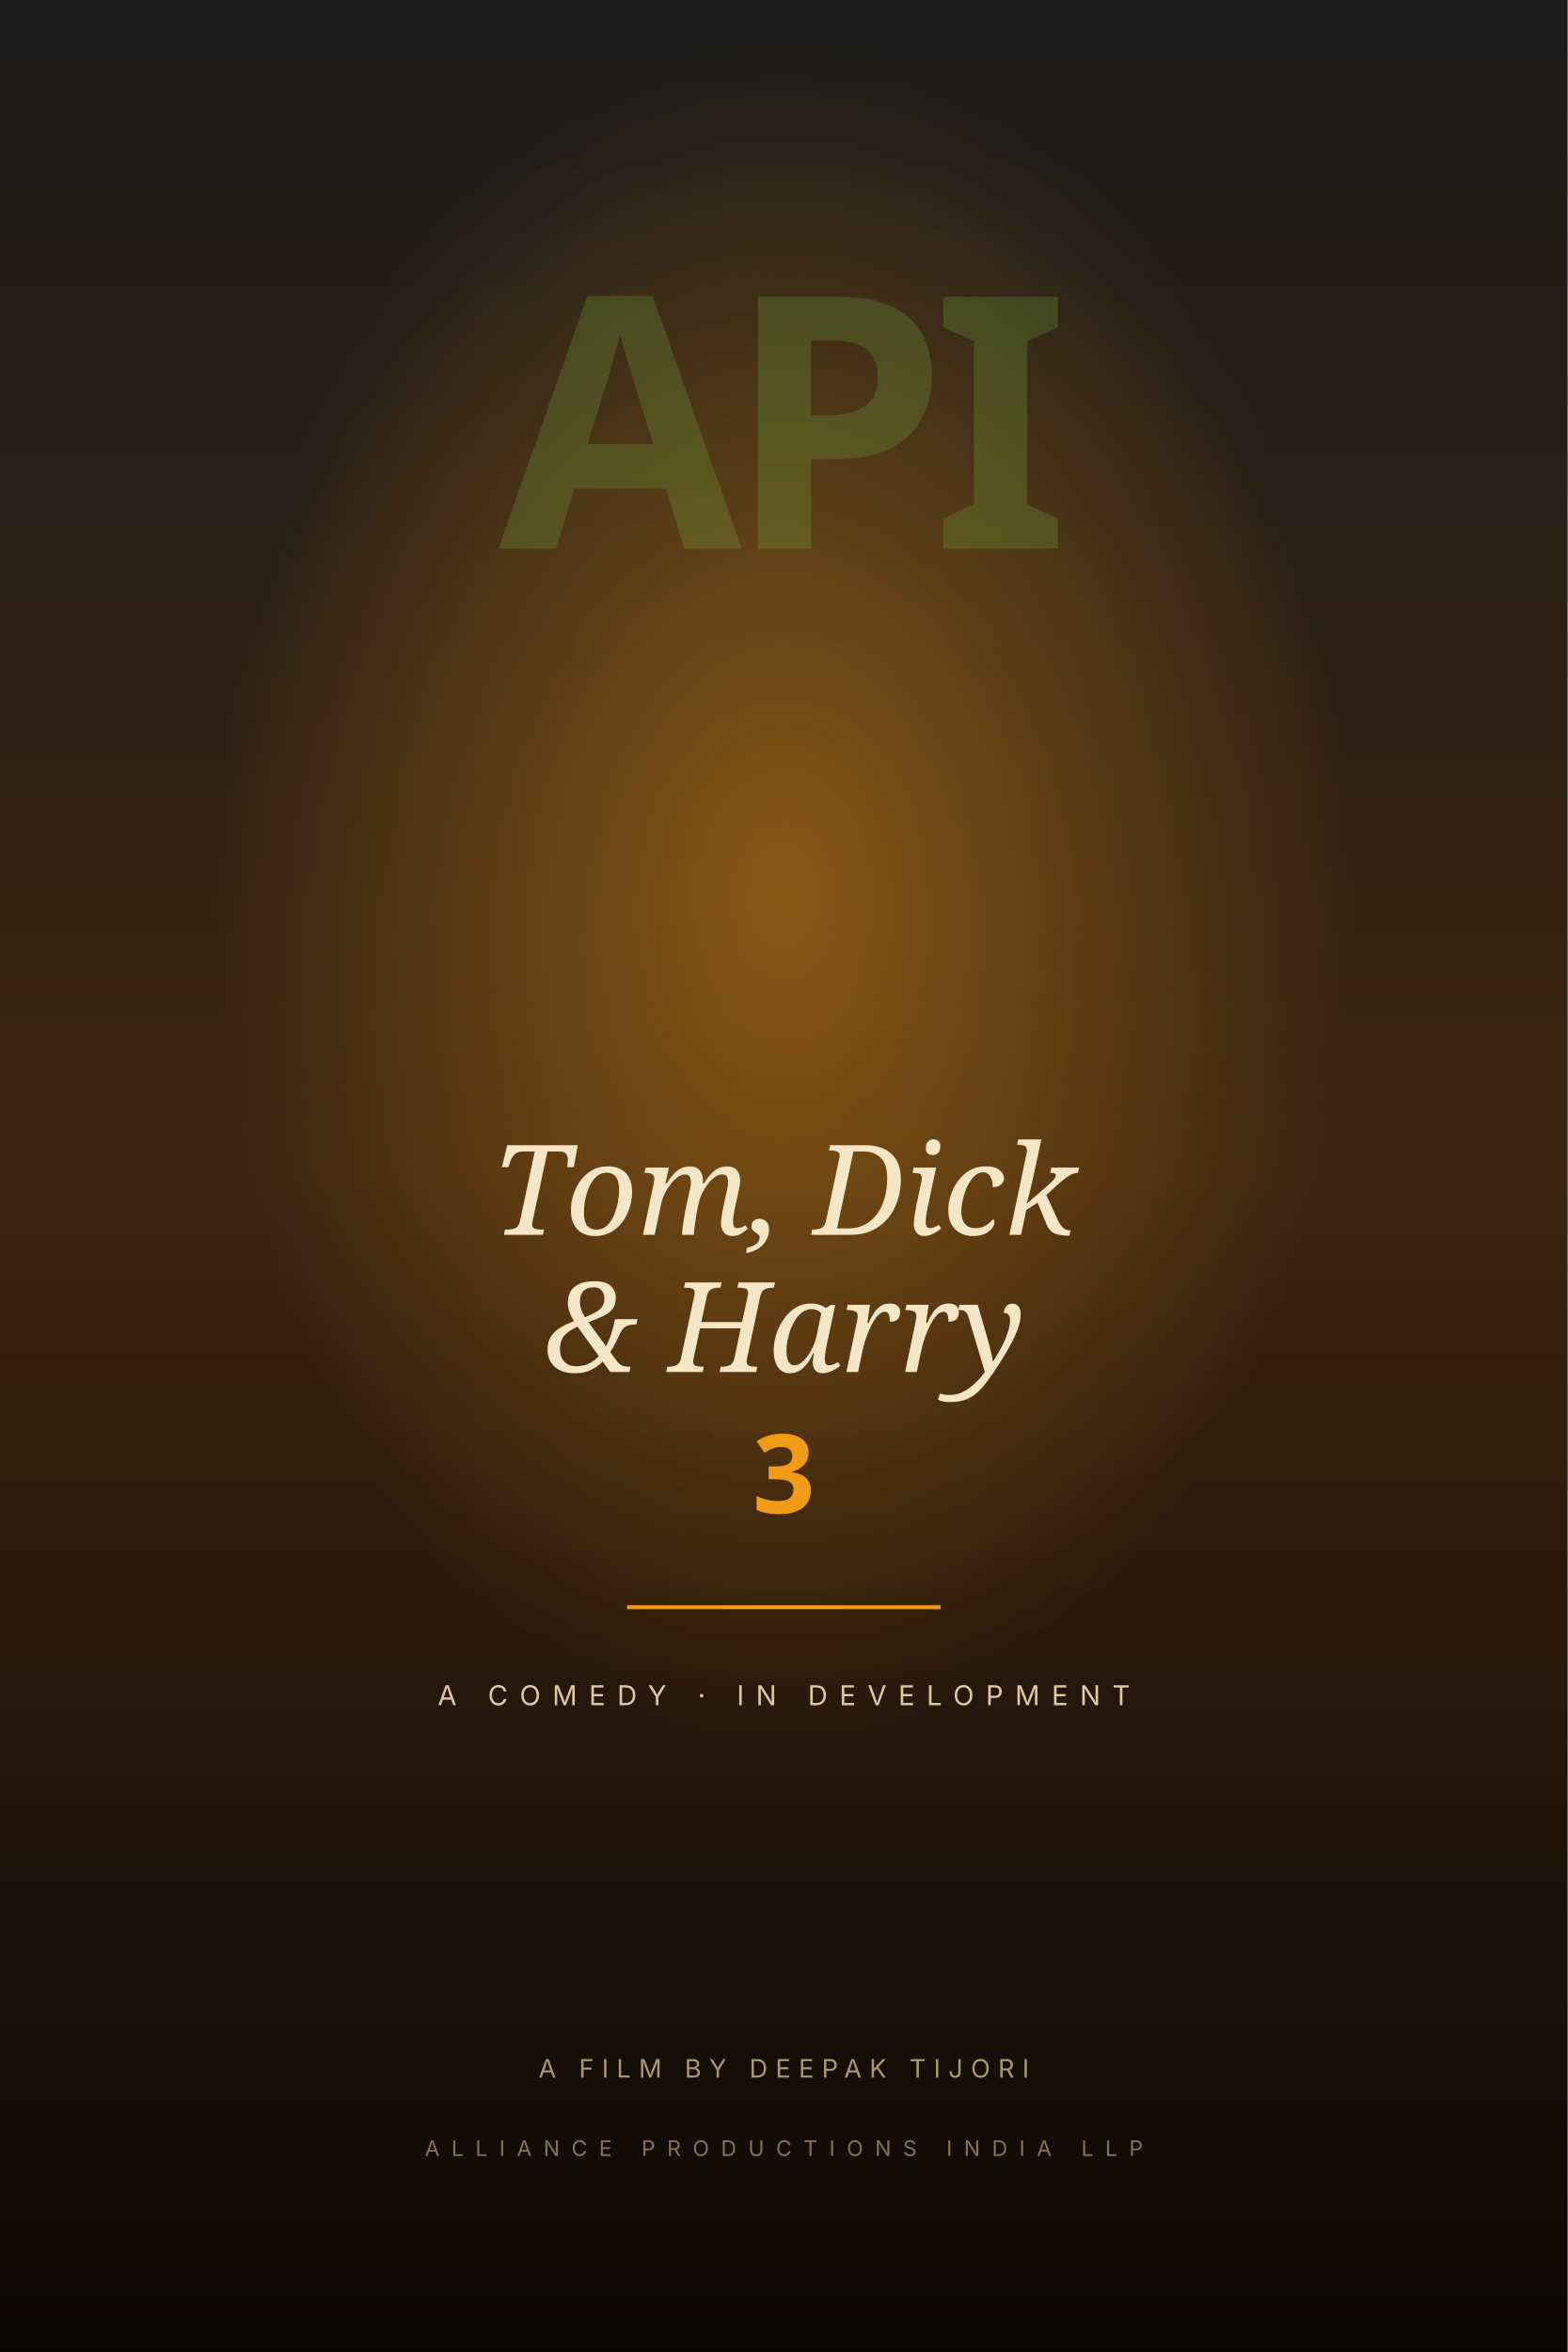
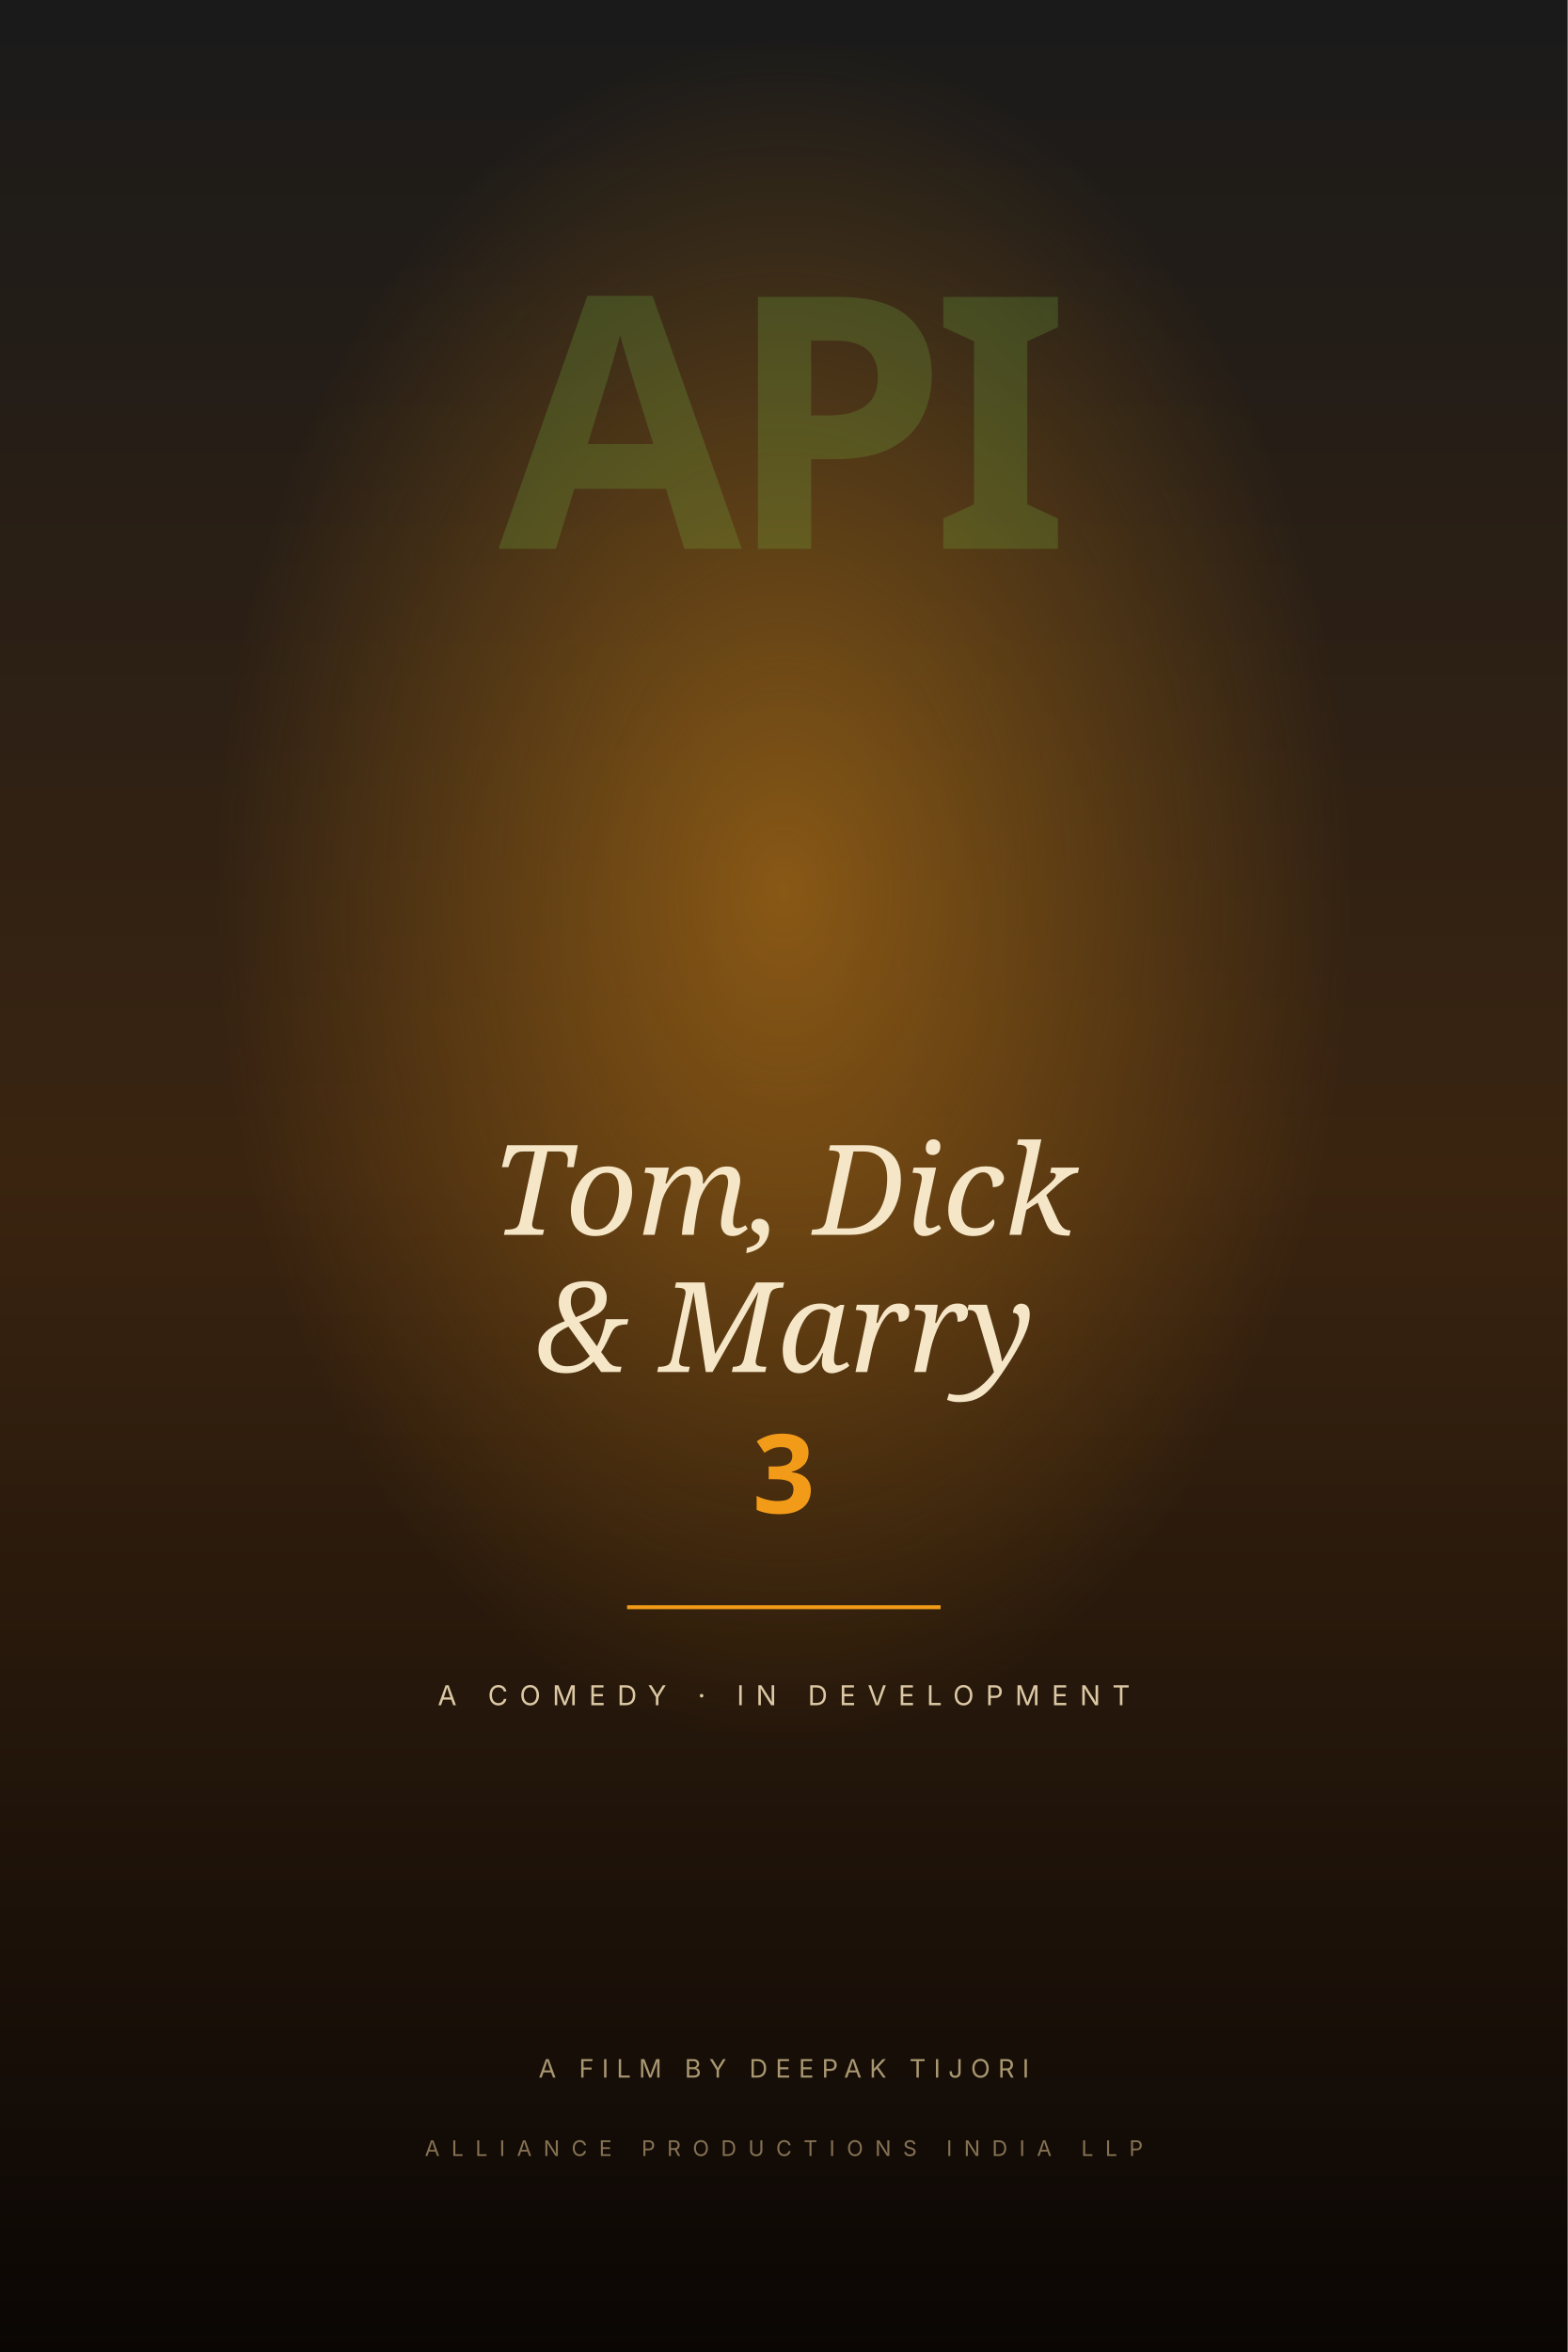
<svg xmlns="http://www.w3.org/2000/svg" viewBox="0 0 800 1200" preserveAspectRatio="xMidYMid slice">
  <defs>
    <linearGradient id="g1" x1="0" y1="0" x2="0" y2="1">
      <stop offset="0%" stop-color="#1a1a1a" />
      <stop offset="50%" stop-color="#3a2410" />
      <stop offset="100%" stop-color="#0a0604" />
    </linearGradient>
    <radialGradient id="g1r" cx="50%" cy="38%" r="60%">
      <stop offset="0%" stop-color="rgba(242,155,25,.45)" />
      <stop offset="60%" stop-color="rgba(242,155,25,0)" />
    </radialGradient>
  </defs>
  <rect width="800" height="1200" fill="url(#g1)" />
  <rect width="800" height="1200" fill="url(#g1r)" />
  <g transform="translate(400 280)" opacity=".22">
    <text x="0" y="0" text-anchor="middle" font-family="'Arial Black',sans-serif" font-weight="900" font-size="180" fill="#75bd45" letter-spacing="-8">API</text>
  </g>
  <text x="400" y="630" text-anchor="middle" font-family="'Cormorant Garamond',Georgia,serif" font-style="italic" font-weight="500" font-size="64" fill="#f5e6c8">Tom, Dick</text>
-   <text x="400" y="700" text-anchor="middle" font-family="'Cormorant Garamond',Georgia,serif" font-style="italic" font-weight="500" font-size="64" fill="#f5e6c8">&amp; Harry</text>
+   <text x="400" y="700" text-anchor="middle" font-family="'Cormorant Garamond',Georgia,serif" font-style="italic" font-weight="500" font-size="64" fill="#f5e6c8">&amp; Marry</text>
  <text x="400" y="772" text-anchor="middle" font-family="'Arial Black',sans-serif" font-weight="900" font-size="56" fill="#f29b19" letter-spacing="-2">3</text>
  <line x1="320" y1="820" x2="480" y2="820" stroke="#f29b19" stroke-width="2" />
  <text x="400" y="870" text-anchor="middle" font-family="Inter,sans-serif" font-size="14" letter-spacing="6" fill="#dcc8a4">A COMEDY · IN DEVELOPMENT</text>
  <text x="400" y="1060" text-anchor="middle" font-family="Inter,sans-serif" font-size="13" letter-spacing="4" fill="#a89770">A FILM BY DEEPAK TIJORI</text>
  <text x="400" y="1100" text-anchor="middle" font-family="Inter,sans-serif" font-size="11" letter-spacing="6" fill="#867253">ALLIANCE PRODUCTIONS INDIA LLP</text>
</svg>
